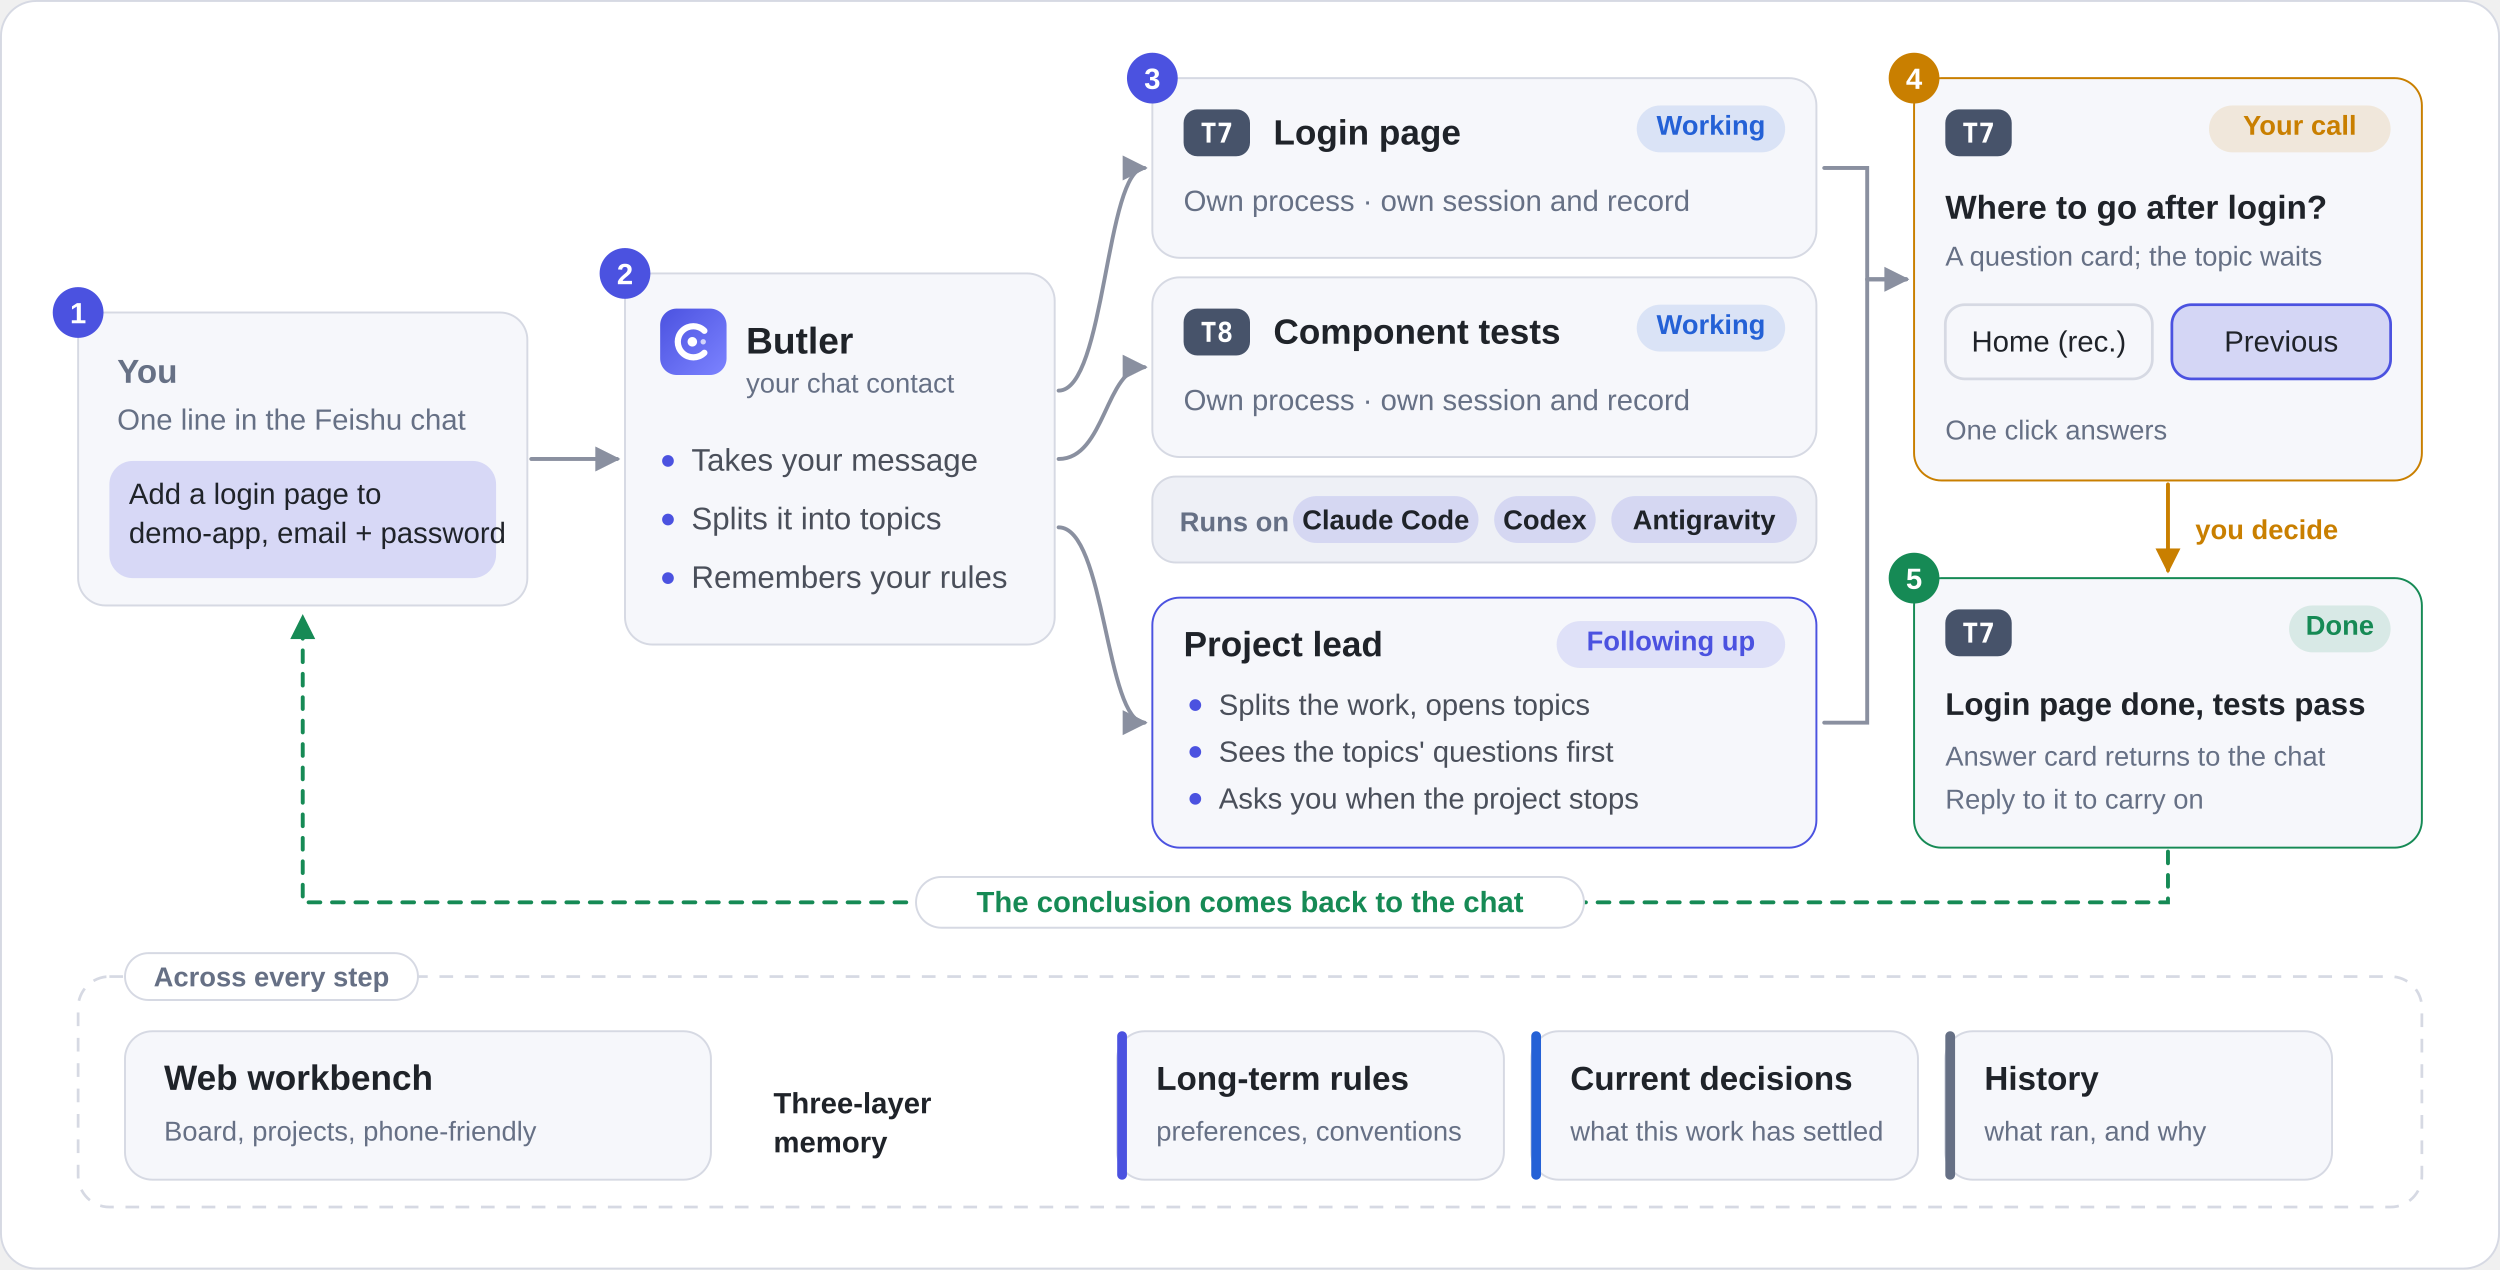
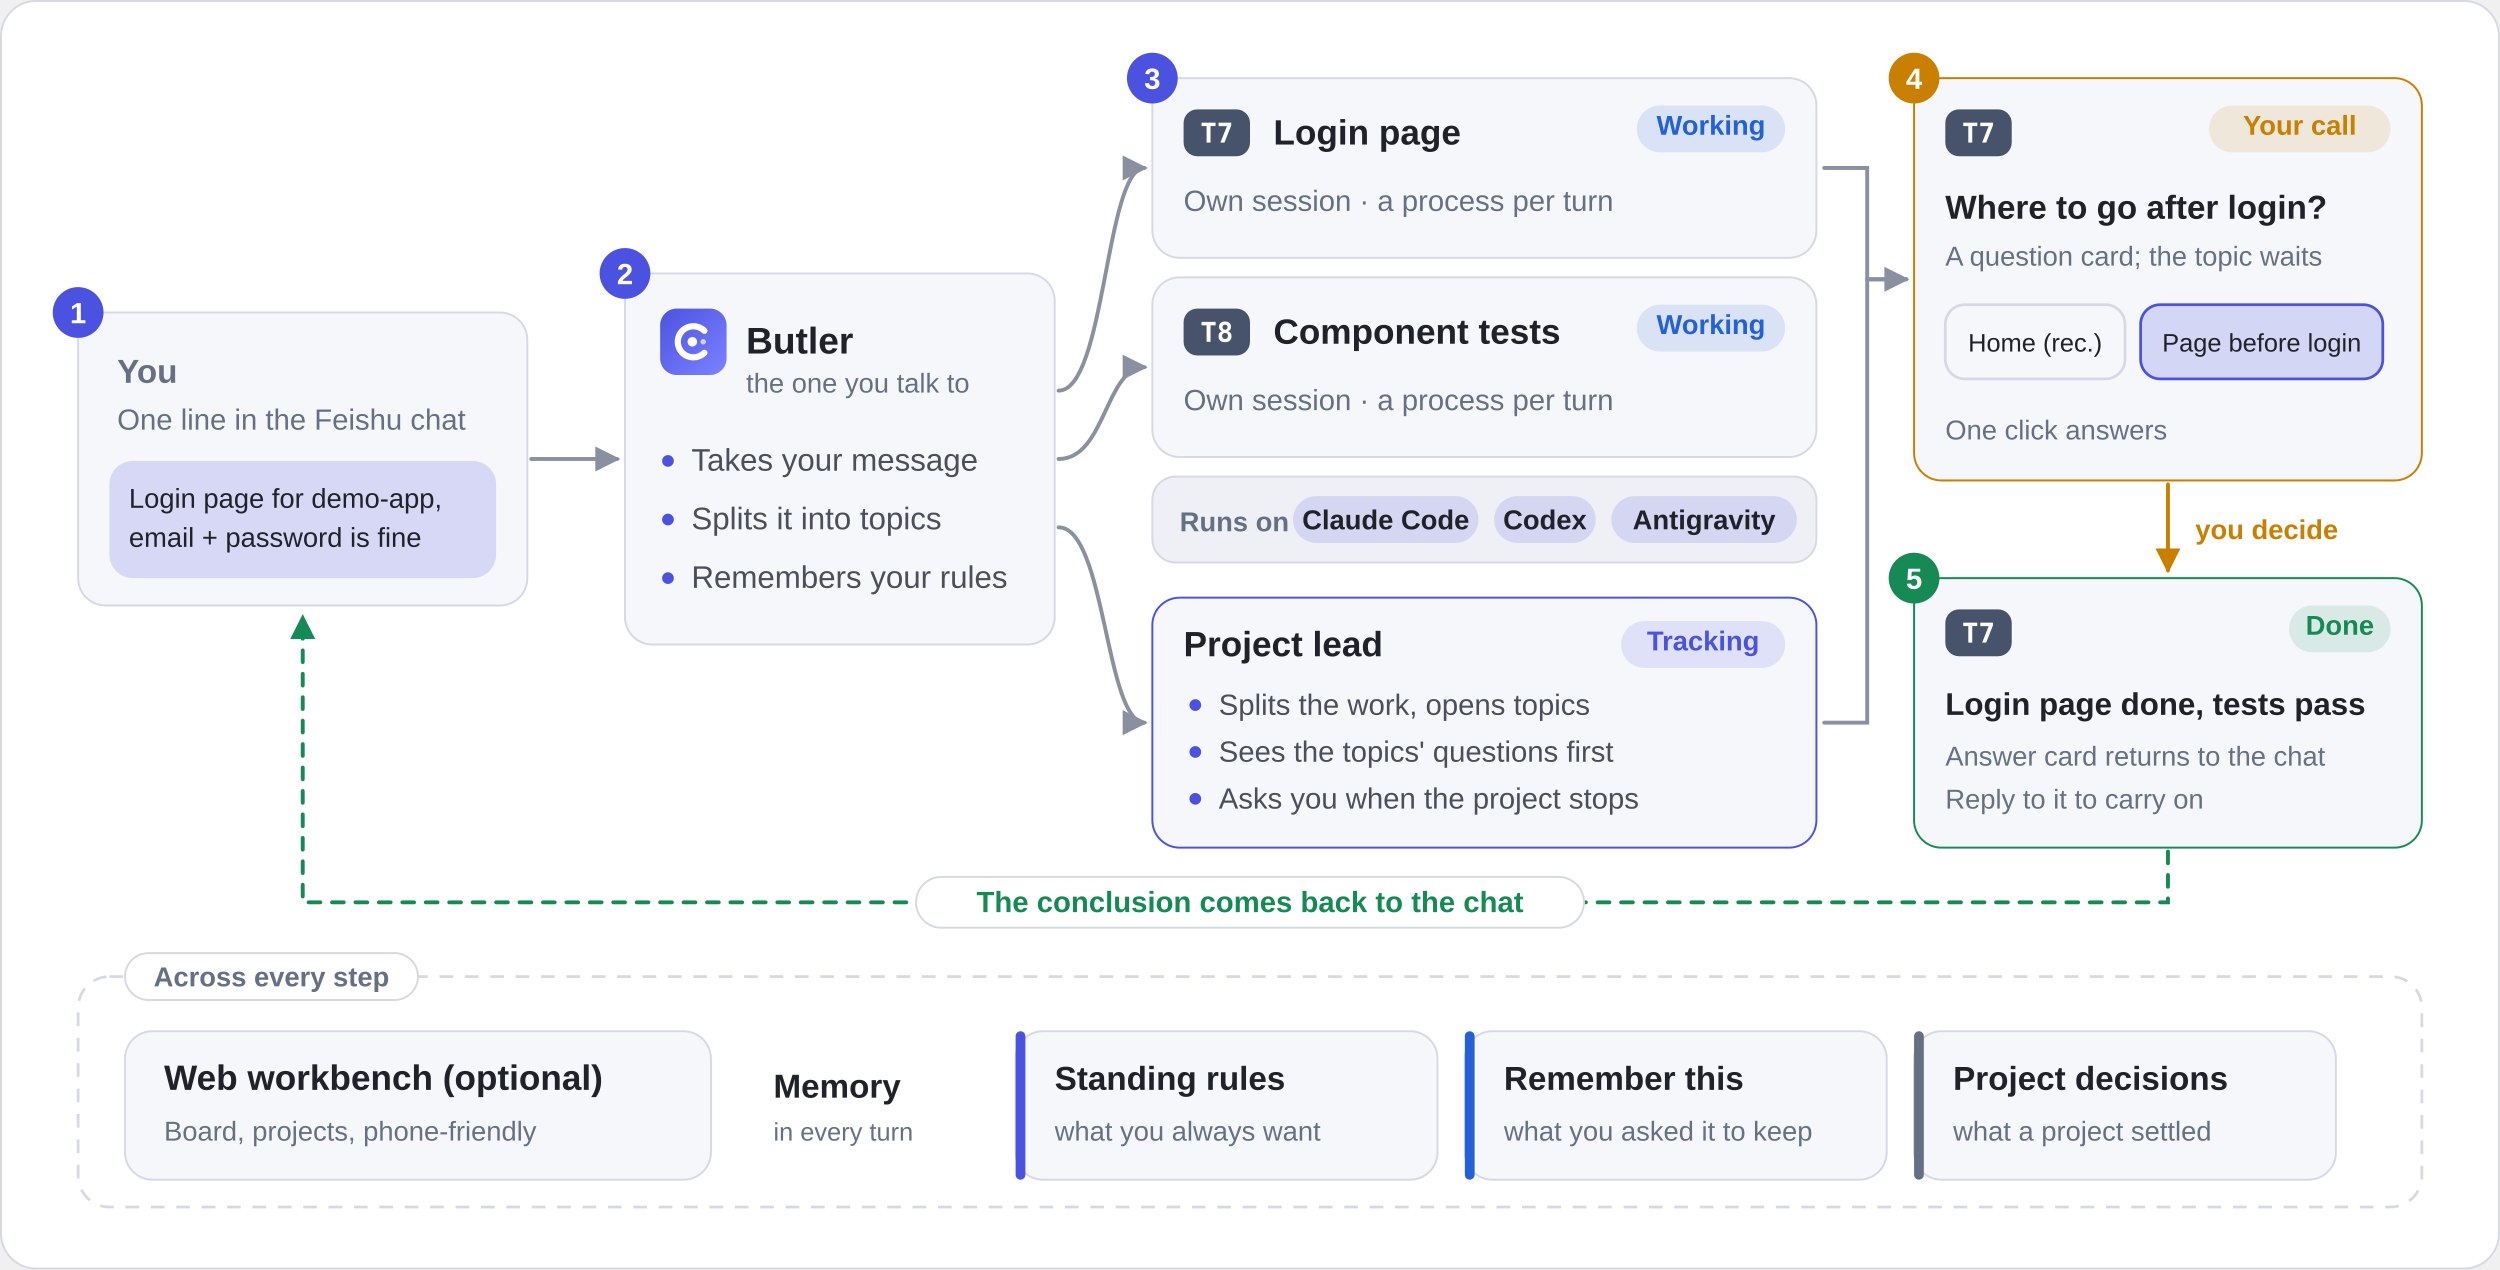
<svg xmlns="http://www.w3.org/2000/svg" viewBox="0 0 1280 650" width="1280" height="650" role="img" aria-label="Covey workflow: one sentence to a conclusion">
  <defs>
    <marker id="ar" viewBox="0 0 10 10" refX="8" refY="5" markerWidth="8" markerHeight="8" orient="auto-start-reverse">
      <path d="M1 1L9 5L1 9z" fill="#8A90A0" />
    </marker>
    <marker id="ao" viewBox="0 0 10 10" refX="8" refY="5" markerWidth="8" markerHeight="8" orient="auto-start-reverse">
      <path d="M1 1L9 5L1 9z" fill="#C97F00" />
    </marker>
    <marker id="ag" viewBox="0 0 10 10" refX="8" refY="5" markerWidth="8" markerHeight="8" orient="auto-start-reverse">
      <path d="M1 1L9 5L1 9z" fill="#168A55" />
    </marker>
  </defs>
  <rect x="0.5" y="0.5" width="1279" height="649" rx="18" fill="#ffffff" stroke="#D6D9E3" stroke-width="1" />
  <rect x="40" y="160" width="230" height="150" rx="14" fill="#F6F7FB" stroke="#D6D9E3" stroke-width="1" />
  <text x="60" y="196" font-family="-apple-system,&quot;Segoe UI&quot;,&quot;Helvetica Neue&quot;,Arial,&quot;PingFang SC&quot;,&quot;Microsoft YaHei&quot;,&quot;Noto Sans CJK SC&quot;,sans-serif" font-size="17" font-weight="600" fill="#667085" text-anchor="start">You</text>
  <text x="60" y="220" font-family="-apple-system,&quot;Segoe UI&quot;,&quot;Helvetica Neue&quot;,Arial,&quot;PingFang SC&quot;,&quot;Microsoft YaHei&quot;,&quot;Noto Sans CJK SC&quot;,sans-serif" font-size="15" font-weight="400" fill="#667085" text-anchor="start">One line in the Feishu chat</text>
  <rect x="56" y="236" width="198" height="60" rx="12" fill="#4B52E0" fill-opacity=".18" />
-   <text x="66" y="258" font-family="-apple-system,&quot;Segoe UI&quot;,&quot;Helvetica Neue&quot;,Arial,&quot;PingFang SC&quot;,&quot;Microsoft YaHei&quot;,&quot;Noto Sans CJK SC&quot;,sans-serif" font-size="15" font-weight="400" fill="#1F2329" text-anchor="start">Add a login page to</text>
-   <text x="66" y="278" font-family="-apple-system,&quot;Segoe UI&quot;,&quot;Helvetica Neue&quot;,Arial,&quot;PingFang SC&quot;,&quot;Microsoft YaHei&quot;,&quot;Noto Sans CJK SC&quot;,sans-serif" font-size="15" font-weight="400" fill="#1F2329" text-anchor="start">demo-app, email + password</text>
+   <text x="66" y="260" font-family="-apple-system,&quot;Segoe UI&quot;,&quot;Helvetica Neue&quot;,Arial,&quot;PingFang SC&quot;,&quot;Microsoft YaHei&quot;,&quot;Noto Sans CJK SC&quot;,sans-serif" font-size="14" font-weight="400" fill="#1F2329" text-anchor="start">Login page for demo-app,</text>
+   <text x="66" y="280" font-family="-apple-system,&quot;Segoe UI&quot;,&quot;Helvetica Neue&quot;,Arial,&quot;PingFang SC&quot;,&quot;Microsoft YaHei&quot;,&quot;Noto Sans CJK SC&quot;,sans-serif" font-size="14" font-weight="400" fill="#1F2329" text-anchor="start">email + password is fine</text>
  <circle cx="40" cy="160" r="13" fill="#4B52E0" />
  <text x="40" y="165.5" font-family="-apple-system,&quot;Segoe UI&quot;,&quot;Helvetica Neue&quot;,Arial,&quot;PingFang SC&quot;,&quot;Microsoft YaHei&quot;,&quot;Noto Sans CJK SC&quot;,sans-serif" font-size="15" font-weight="700" fill="#fff" text-anchor="middle">1</text>
  <rect x="320" y="140" width="220" height="190" rx="14" fill="#F6F7FB" stroke="#D6D9E3" stroke-width="1" />
  <g transform="translate(338 158) scale(0.53125)">
    <defs>
      <linearGradient id="mgw" x1="0" y1="0" x2="1" y2="1">
        <stop offset="0" stop-color="#4B52E0" />
        <stop offset="1" stop-color="#7C83FF" />
      </linearGradient>
    </defs>
    <rect width="64" height="64" rx="16" fill="url(#mgw)" />
    <path d="M42.6 21.4A15 15 0 1 0 42.6 42.6" fill="none" stroke="#fff" stroke-width="6" stroke-linecap="round" />
    <circle cx="31" cy="32" r="4.6" fill="#fff" />
    <circle cx="41.5" cy="32" r="2.6" fill="#fff" fill-opacity=".7" />
  </g>
  <text x="382" y="181" font-family="-apple-system,&quot;Segoe UI&quot;,&quot;Helvetica Neue&quot;,Arial,&quot;PingFang SC&quot;,&quot;Microsoft YaHei&quot;,&quot;Noto Sans CJK SC&quot;,sans-serif" font-size="19" font-weight="700" fill="#1F2329" text-anchor="start">Butler</text>
-   <text x="382" y="201" font-family="-apple-system,&quot;Segoe UI&quot;,&quot;Helvetica Neue&quot;,Arial,&quot;PingFang SC&quot;,&quot;Microsoft YaHei&quot;,&quot;Noto Sans CJK SC&quot;,sans-serif" font-size="14" font-weight="400" fill="#667085" text-anchor="start">your chat contact</text>
+   <text x="382" y="201" font-family="-apple-system,&quot;Segoe UI&quot;,&quot;Helvetica Neue&quot;,Arial,&quot;PingFang SC&quot;,&quot;Microsoft YaHei&quot;,&quot;Noto Sans CJK SC&quot;,sans-serif" font-size="14" font-weight="400" fill="#667085" text-anchor="start">the one you talk to</text>
  <circle cx="342" cy="236" r="3" fill="#4B52E0" />
  <text x="354" y="241" font-family="-apple-system,&quot;Segoe UI&quot;,&quot;Helvetica Neue&quot;,Arial,&quot;PingFang SC&quot;,&quot;Microsoft YaHei&quot;,&quot;Noto Sans CJK SC&quot;,sans-serif" font-size="16" font-weight="400" fill="#4A4F5A" text-anchor="start">Takes your message</text>
  <circle cx="342" cy="266" r="3" fill="#4B52E0" />
  <text x="354" y="271" font-family="-apple-system,&quot;Segoe UI&quot;,&quot;Helvetica Neue&quot;,Arial,&quot;PingFang SC&quot;,&quot;Microsoft YaHei&quot;,&quot;Noto Sans CJK SC&quot;,sans-serif" font-size="16" font-weight="400" fill="#4A4F5A" text-anchor="start">Splits it into topics</text>
  <circle cx="342" cy="296" r="3" fill="#4B52E0" />
  <text x="354" y="301" font-family="-apple-system,&quot;Segoe UI&quot;,&quot;Helvetica Neue&quot;,Arial,&quot;PingFang SC&quot;,&quot;Microsoft YaHei&quot;,&quot;Noto Sans CJK SC&quot;,sans-serif" font-size="16" font-weight="400" fill="#4A4F5A" text-anchor="start">Remembers your rules</text>
  <circle cx="320" cy="140" r="13" fill="#4B52E0" />
  <text x="320" y="145.5" font-family="-apple-system,&quot;Segoe UI&quot;,&quot;Helvetica Neue&quot;,Arial,&quot;PingFang SC&quot;,&quot;Microsoft YaHei&quot;,&quot;Noto Sans CJK SC&quot;,sans-serif" font-size="15" font-weight="700" fill="#fff" text-anchor="middle">2</text>
  <rect x="590" y="40" width="340" height="92" rx="14" fill="#F6F7FB" stroke="#D6D9E3" stroke-width="1" />
  <rect x="606" y="56" width="34" height="24" rx="7" fill="#47536A" />
  <text x="623.0" y="73" font-family="&quot;SF Mono&quot;,&quot;DejaVu Sans Mono&quot;,Menlo,Consolas,monospace" font-size="14" font-weight="700" fill="#fff" text-anchor="middle">T7</text>
  <text x="652" y="74" font-family="-apple-system,&quot;Segoe UI&quot;,&quot;Helvetica Neue&quot;,Arial,&quot;PingFang SC&quot;,&quot;Microsoft YaHei&quot;,&quot;Noto Sans CJK SC&quot;,sans-serif" font-size="18" font-weight="700" fill="#1F2329" text-anchor="start">Login page</text>
  <g transform="translate(838 54)">
    <rect x="0" y="0" width="76" height="24" rx="12.0" fill="#2461D6" fill-opacity="0.13" />
    <text x="38.0" y="15" font-family="-apple-system,&quot;Segoe UI&quot;,&quot;Helvetica Neue&quot;,Arial,&quot;PingFang SC&quot;,&quot;Microsoft YaHei&quot;,&quot;Noto Sans CJK SC&quot;,sans-serif" font-size="14" font-weight="600" fill="#2461D6" text-anchor="middle">Working</text>
  </g>
-   <text x="606" y="108" font-family="-apple-system,&quot;Segoe UI&quot;,&quot;Helvetica Neue&quot;,Arial,&quot;PingFang SC&quot;,&quot;Microsoft YaHei&quot;,&quot;Noto Sans CJK SC&quot;,sans-serif" font-size="15" font-weight="400" fill="#667085" text-anchor="start">Own process · own session and record</text>
+   <text x="606" y="108" font-family="-apple-system,&quot;Segoe UI&quot;,&quot;Helvetica Neue&quot;,Arial,&quot;PingFang SC&quot;,&quot;Microsoft YaHei&quot;,&quot;Noto Sans CJK SC&quot;,sans-serif" font-size="15" font-weight="400" fill="#667085" text-anchor="start">Own session · a process per turn</text>
  <rect x="590" y="142" width="340" height="92" rx="14" fill="#F6F7FB" stroke="#D6D9E3" stroke-width="1" />
  <rect x="606" y="158" width="34" height="24" rx="7" fill="#47536A" />
  <text x="623.0" y="175" font-family="&quot;SF Mono&quot;,&quot;DejaVu Sans Mono&quot;,Menlo,Consolas,monospace" font-size="14" font-weight="700" fill="#fff" text-anchor="middle">T8</text>
  <text x="652" y="176" font-family="-apple-system,&quot;Segoe UI&quot;,&quot;Helvetica Neue&quot;,Arial,&quot;PingFang SC&quot;,&quot;Microsoft YaHei&quot;,&quot;Noto Sans CJK SC&quot;,sans-serif" font-size="18" font-weight="700" fill="#1F2329" text-anchor="start">Component tests</text>
  <g transform="translate(838 156)">
    <rect x="0" y="0" width="76" height="24" rx="12.0" fill="#2461D6" fill-opacity="0.13" />
    <text x="38.0" y="15" font-family="-apple-system,&quot;Segoe UI&quot;,&quot;Helvetica Neue&quot;,Arial,&quot;PingFang SC&quot;,&quot;Microsoft YaHei&quot;,&quot;Noto Sans CJK SC&quot;,sans-serif" font-size="14" font-weight="600" fill="#2461D6" text-anchor="middle">Working</text>
  </g>
-   <text x="606" y="210" font-family="-apple-system,&quot;Segoe UI&quot;,&quot;Helvetica Neue&quot;,Arial,&quot;PingFang SC&quot;,&quot;Microsoft YaHei&quot;,&quot;Noto Sans CJK SC&quot;,sans-serif" font-size="15" font-weight="400" fill="#667085" text-anchor="start">Own process · own session and record</text>
+   <text x="606" y="210" font-family="-apple-system,&quot;Segoe UI&quot;,&quot;Helvetica Neue&quot;,Arial,&quot;PingFang SC&quot;,&quot;Microsoft YaHei&quot;,&quot;Noto Sans CJK SC&quot;,sans-serif" font-size="15" font-weight="400" fill="#667085" text-anchor="start">Own session · a process per turn</text>
  <rect x="590" y="244" width="340" height="44" rx="12" fill="#EEF0F6" stroke="#D6D9E3" stroke-width="1" />
  <text x="604" y="272" font-family="-apple-system,&quot;Segoe UI&quot;,&quot;Helvetica Neue&quot;,Arial,&quot;PingFang SC&quot;,&quot;Microsoft YaHei&quot;,&quot;Noto Sans CJK SC&quot;,sans-serif" font-size="14" font-weight="600" fill="#667085" text-anchor="start">Runs on</text>
  <rect x="662" y="254" width="95" height="24" rx="12" fill="#4B52E0" fill-opacity=".16" />
  <text x="709.5" y="271" font-family="-apple-system,&quot;Segoe UI&quot;,&quot;Helvetica Neue&quot;,Arial,&quot;PingFang SC&quot;,&quot;Microsoft YaHei&quot;,&quot;Noto Sans CJK SC&quot;,sans-serif" font-size="14" font-weight="600" fill="#1F2329" text-anchor="middle">Claude Code</text>
  <rect x="765" y="254" width="52" height="24" rx="12" fill="#4B52E0" fill-opacity=".16" />
  <text x="791.0" y="271" font-family="-apple-system,&quot;Segoe UI&quot;,&quot;Helvetica Neue&quot;,Arial,&quot;PingFang SC&quot;,&quot;Microsoft YaHei&quot;,&quot;Noto Sans CJK SC&quot;,sans-serif" font-size="14" font-weight="600" fill="#1F2329" text-anchor="middle">Codex</text>
  <rect x="825" y="254" width="95" height="24" rx="12" fill="#4B52E0" fill-opacity=".16" />
  <text x="872.5" y="271" font-family="-apple-system,&quot;Segoe UI&quot;,&quot;Helvetica Neue&quot;,Arial,&quot;PingFang SC&quot;,&quot;Microsoft YaHei&quot;,&quot;Noto Sans CJK SC&quot;,sans-serif" font-size="14" font-weight="600" fill="#1F2329" text-anchor="middle">Antigravity</text>
  <rect x="590" y="306" width="340" height="128" rx="14" fill="#F6F7FB" stroke="#4B52E0" stroke-width="1" />
  <text x="606" y="336" font-family="-apple-system,&quot;Segoe UI&quot;,&quot;Helvetica Neue&quot;,Arial,&quot;PingFang SC&quot;,&quot;Microsoft YaHei&quot;,&quot;Noto Sans CJK SC&quot;,sans-serif" font-size="18" font-weight="700" fill="#1F2329" text-anchor="start">Project lead</text>
-   <g transform="translate(797 318)">
-     <rect x="0" y="0" width="117" height="24" rx="12.0" fill="#4B52E0" fill-opacity="0.13" />
-     <text x="58.5" y="15" font-family="-apple-system,&quot;Segoe UI&quot;,&quot;Helvetica Neue&quot;,Arial,&quot;PingFang SC&quot;,&quot;Microsoft YaHei&quot;,&quot;Noto Sans CJK SC&quot;,sans-serif" font-size="14" font-weight="600" fill="#4B52E0" text-anchor="middle">Following up</text>
+   <g transform="translate(830 318)">
+     <rect x="0" y="0" width="84" height="24" rx="12.0" fill="#4B52E0" fill-opacity="0.13" />
+     <text x="42.0" y="15" font-family="-apple-system,&quot;Segoe UI&quot;,&quot;Helvetica Neue&quot;,Arial,&quot;PingFang SC&quot;,&quot;Microsoft YaHei&quot;,&quot;Noto Sans CJK SC&quot;,sans-serif" font-size="14" font-weight="600" fill="#4B52E0" text-anchor="middle">Tracking</text>
  </g>
  <circle cx="612" cy="361" r="3" fill="#4B52E0" />
  <text x="624" y="366" font-family="-apple-system,&quot;Segoe UI&quot;,&quot;Helvetica Neue&quot;,Arial,&quot;PingFang SC&quot;,&quot;Microsoft YaHei&quot;,&quot;Noto Sans CJK SC&quot;,sans-serif" font-size="15" font-weight="400" fill="#4A4F5A" text-anchor="start">Splits the work, opens topics</text>
  <circle cx="612" cy="385" r="3" fill="#4B52E0" />
  <text x="624" y="390" font-family="-apple-system,&quot;Segoe UI&quot;,&quot;Helvetica Neue&quot;,Arial,&quot;PingFang SC&quot;,&quot;Microsoft YaHei&quot;,&quot;Noto Sans CJK SC&quot;,sans-serif" font-size="15" font-weight="400" fill="#4A4F5A" text-anchor="start">Sees the topics' questions first</text>
  <circle cx="612" cy="409" r="3" fill="#4B52E0" />
  <text x="624" y="414" font-family="-apple-system,&quot;Segoe UI&quot;,&quot;Helvetica Neue&quot;,Arial,&quot;PingFang SC&quot;,&quot;Microsoft YaHei&quot;,&quot;Noto Sans CJK SC&quot;,sans-serif" font-size="15" font-weight="400" fill="#4A4F5A" text-anchor="start">Asks you when the project stops</text>
  <circle cx="590" cy="40" r="13" fill="#4B52E0" />
  <text x="590" y="45.5" font-family="-apple-system,&quot;Segoe UI&quot;,&quot;Helvetica Neue&quot;,Arial,&quot;PingFang SC&quot;,&quot;Microsoft YaHei&quot;,&quot;Noto Sans CJK SC&quot;,sans-serif" font-size="15" font-weight="700" fill="#fff" text-anchor="middle">3</text>
  <rect x="980" y="40" width="260" height="206" rx="14" fill="#F6F7FB" stroke="#C97F00" stroke-width="1" />
  <rect x="996" y="56" width="34" height="24" rx="7" fill="#47536A" />
  <text x="1013.0" y="73" font-family="&quot;SF Mono&quot;,&quot;DejaVu Sans Mono&quot;,Menlo,Consolas,monospace" font-size="14" font-weight="700" fill="#fff" text-anchor="middle">T7</text>
  <g transform="translate(1131 54)">
    <rect x="0" y="0" width="93" height="24" rx="12.0" fill="#C97F00" fill-opacity="0.13" />
    <text x="46.5" y="15" font-family="-apple-system,&quot;Segoe UI&quot;,&quot;Helvetica Neue&quot;,Arial,&quot;PingFang SC&quot;,&quot;Microsoft YaHei&quot;,&quot;Noto Sans CJK SC&quot;,sans-serif" font-size="14" font-weight="600" fill="#C97F00" text-anchor="middle">Your call</text>
  </g>
  <text x="996" y="112" font-family="-apple-system,&quot;Segoe UI&quot;,&quot;Helvetica Neue&quot;,Arial,&quot;PingFang SC&quot;,&quot;Microsoft YaHei&quot;,&quot;Noto Sans CJK SC&quot;,sans-serif" font-size="17" font-weight="700" fill="#1F2329" text-anchor="start">Where to go after login?</text>
  <text x="996" y="136" font-family="-apple-system,&quot;Segoe UI&quot;,&quot;Helvetica Neue&quot;,Arial,&quot;PingFang SC&quot;,&quot;Microsoft YaHei&quot;,&quot;Noto Sans CJK SC&quot;,sans-serif" font-size="14" font-weight="400" fill="#667085" text-anchor="start">A question card; the topic waits</text>
-   <rect x="996" y="156" width="106" height="38" rx="10" fill="none" stroke="#D6D9E3" stroke-width="1.4" />
-   <text x="1049" y="180" font-family="-apple-system,&quot;Segoe UI&quot;,&quot;Helvetica Neue&quot;,Arial,&quot;PingFang SC&quot;,&quot;Microsoft YaHei&quot;,&quot;Noto Sans CJK SC&quot;,sans-serif" font-size="15" font-weight="500" fill="#1F2329" text-anchor="middle">Home (rec.)</text>
-   <rect x="1112" y="156" width="112" height="38" rx="10" fill="#4B52E0" fill-opacity=".2" />
-   <rect x="1112" y="156" width="112" height="38" rx="10" fill="none" stroke="#4B52E0" stroke-width="1.4" />
-   <text x="1168" y="180" font-family="-apple-system,&quot;Segoe UI&quot;,&quot;Helvetica Neue&quot;,Arial,&quot;PingFang SC&quot;,&quot;Microsoft YaHei&quot;,&quot;Noto Sans CJK SC&quot;,sans-serif" font-size="15" font-weight="500" fill="#1F2329" text-anchor="middle">Previous</text>
+   <rect x="996" y="156" width="92" height="38" rx="10" fill="none" stroke="#D6D9E3" stroke-width="1.4" />
+   <text x="1042" y="180" font-family="-apple-system,&quot;Segoe UI&quot;,&quot;Helvetica Neue&quot;,Arial,&quot;PingFang SC&quot;,&quot;Microsoft YaHei&quot;,&quot;Noto Sans CJK SC&quot;,sans-serif" font-size="13" font-weight="500" fill="#1F2329" text-anchor="middle">Home (rec.)</text>
+   <rect x="1096" y="156" width="124" height="38" rx="10" fill="#4B52E0" fill-opacity=".2" />
+   <rect x="1096" y="156" width="124" height="38" rx="10" fill="none" stroke="#4B52E0" stroke-width="1.4" />
+   <text x="1158" y="180" font-family="-apple-system,&quot;Segoe UI&quot;,&quot;Helvetica Neue&quot;,Arial,&quot;PingFang SC&quot;,&quot;Microsoft YaHei&quot;,&quot;Noto Sans CJK SC&quot;,sans-serif" font-size="13" font-weight="500" fill="#1F2329" text-anchor="middle">Page before login</text>
  <text x="996" y="225" font-family="-apple-system,&quot;Segoe UI&quot;,&quot;Helvetica Neue&quot;,Arial,&quot;PingFang SC&quot;,&quot;Microsoft YaHei&quot;,&quot;Noto Sans CJK SC&quot;,sans-serif" font-size="14" font-weight="400" fill="#667085" text-anchor="start">One click answers</text>
  <circle cx="980" cy="40" r="13" fill="#C97F00" />
  <text x="980" y="45.5" font-family="-apple-system,&quot;Segoe UI&quot;,&quot;Helvetica Neue&quot;,Arial,&quot;PingFang SC&quot;,&quot;Microsoft YaHei&quot;,&quot;Noto Sans CJK SC&quot;,sans-serif" font-size="15" font-weight="700" fill="#fff" text-anchor="middle">4</text>
  <rect x="980" y="296" width="260" height="138" rx="14" fill="#F6F7FB" stroke="#168A55" stroke-width="1" />
  <rect x="996" y="312" width="34" height="24" rx="7" fill="#47536A" />
  <text x="1013.0" y="329" font-family="&quot;SF Mono&quot;,&quot;DejaVu Sans Mono&quot;,Menlo,Consolas,monospace" font-size="14" font-weight="700" fill="#fff" text-anchor="middle">T7</text>
  <g transform="translate(1172 310)">
    <rect x="0" y="0" width="52" height="24" rx="12.0" fill="#168A55" fill-opacity="0.13" />
    <text x="26.0" y="15" font-family="-apple-system,&quot;Segoe UI&quot;,&quot;Helvetica Neue&quot;,Arial,&quot;PingFang SC&quot;,&quot;Microsoft YaHei&quot;,&quot;Noto Sans CJK SC&quot;,sans-serif" font-size="14" font-weight="600" fill="#168A55" text-anchor="middle">Done</text>
  </g>
  <text x="996" y="366" font-family="-apple-system,&quot;Segoe UI&quot;,&quot;Helvetica Neue&quot;,Arial,&quot;PingFang SC&quot;,&quot;Microsoft YaHei&quot;,&quot;Noto Sans CJK SC&quot;,sans-serif" font-size="16" font-weight="700" fill="#1F2329" text-anchor="start">Login page done, tests pass</text>
  <text x="996" y="392" font-family="-apple-system,&quot;Segoe UI&quot;,&quot;Helvetica Neue&quot;,Arial,&quot;PingFang SC&quot;,&quot;Microsoft YaHei&quot;,&quot;Noto Sans CJK SC&quot;,sans-serif" font-size="14" font-weight="400" fill="#667085" text-anchor="start">Answer card returns to the chat</text>
  <text x="996" y="414" font-family="-apple-system,&quot;Segoe UI&quot;,&quot;Helvetica Neue&quot;,Arial,&quot;PingFang SC&quot;,&quot;Microsoft YaHei&quot;,&quot;Noto Sans CJK SC&quot;,sans-serif" font-size="14" font-weight="400" fill="#667085" text-anchor="start">Reply to it to carry on</text>
  <circle cx="980" cy="296" r="13" fill="#168A55" />
  <text x="980" y="301.5" font-family="-apple-system,&quot;Segoe UI&quot;,&quot;Helvetica Neue&quot;,Arial,&quot;PingFang SC&quot;,&quot;Microsoft YaHei&quot;,&quot;Noto Sans CJK SC&quot;,sans-serif" font-size="15" font-weight="700" fill="#fff" text-anchor="middle">5</text>
  <path d="M272 235H316" fill="none" stroke="#8A90A0" stroke-width="2" stroke-linecap="round" marker-end="url(#ar)" />
  <path d="M542 200C566 200 566 86 586 86" fill="none" stroke="#8A90A0" stroke-width="2" stroke-linecap="round" marker-end="url(#ar)" />
  <path d="M542 235C566 235 566 188 586 188" fill="none" stroke="#8A90A0" stroke-width="2" stroke-linecap="round" marker-end="url(#ar)" />
  <path d="M542 270C566 270 566 370 586 370" fill="none" stroke="#8A90A0" stroke-width="2" stroke-linecap="round" marker-end="url(#ar)" />
  <path d="M934 86H956V370H934M956 143H976" fill="none" stroke="#8A90A0" stroke-width="2" stroke-linecap="round" />
  <path d="M956 143H976" fill="none" stroke="#8A90A0" stroke-width="2" stroke-linecap="round" marker-end="url(#ar)" />
  <path d="M1110 248V292" fill="none" stroke="#C97F00" stroke-width="2" stroke-linecap="round" marker-end="url(#ao)" />
  <text x="1124" y="276" font-family="-apple-system,&quot;Segoe UI&quot;,&quot;Helvetica Neue&quot;,Arial,&quot;PingFang SC&quot;,&quot;Microsoft YaHei&quot;,&quot;Noto Sans CJK SC&quot;,sans-serif" font-size="14" font-weight="600" fill="#C97F00" text-anchor="start">you decide</text>
  <path d="M1110 436V462H155V316" fill="none" stroke="#168A55" stroke-width="2" stroke-linecap="round" stroke-dasharray="6 6" marker-end="url(#ag)" />
  <rect x="469.0" y="449" width="342" height="26" rx="13" fill="#ffffff" stroke="#D6D9E3" stroke-width="1" />
  <text x="640" y="467" font-family="-apple-system,&quot;Segoe UI&quot;,&quot;Helvetica Neue&quot;,Arial,&quot;PingFang SC&quot;,&quot;Microsoft YaHei&quot;,&quot;Noto Sans CJK SC&quot;,sans-serif" font-size="15" font-weight="600" fill="#168A55" text-anchor="middle">The conclusion comes back to the chat</text>
  <rect x="40" y="500" width="1200" height="118" rx="16" fill="none" stroke="#D6D9E3" stroke-width="1.4" stroke-dasharray="7 6" />
  <rect x="64" y="488" width="150" height="24" rx="12" fill="#ffffff" stroke="#D6D9E3" stroke-width="1" />
  <text x="139.0" y="505" font-family="-apple-system,&quot;Segoe UI&quot;,&quot;Helvetica Neue&quot;,Arial,&quot;PingFang SC&quot;,&quot;Microsoft YaHei&quot;,&quot;Noto Sans CJK SC&quot;,sans-serif" font-size="14" font-weight="600" fill="#667085" text-anchor="middle">Across every step</text>
  <rect x="64" y="528" width="300" height="76" rx="14" fill="#F6F7FB" stroke="#D6D9E3" stroke-width="1" />
-   <text x="84" y="558" font-family="-apple-system,&quot;Segoe UI&quot;,&quot;Helvetica Neue&quot;,Arial,&quot;PingFang SC&quot;,&quot;Microsoft YaHei&quot;,&quot;Noto Sans CJK SC&quot;,sans-serif" font-size="18" font-weight="700" fill="#1F2329" text-anchor="start">Web workbench</text>
+   <text x="84" y="558" font-family="-apple-system,&quot;Segoe UI&quot;,&quot;Helvetica Neue&quot;,Arial,&quot;PingFang SC&quot;,&quot;Microsoft YaHei&quot;,&quot;Noto Sans CJK SC&quot;,sans-serif" font-size="18" font-weight="700" fill="#1F2329" text-anchor="start">Web workbench (optional)</text>
  <text x="84" y="584" font-family="-apple-system,&quot;Segoe UI&quot;,&quot;Helvetica Neue&quot;,Arial,&quot;PingFang SC&quot;,&quot;Microsoft YaHei&quot;,&quot;Noto Sans CJK SC&quot;,sans-serif" font-size="14" font-weight="400" fill="#667085" text-anchor="start">Board, projects, phone-friendly</text>
-   <text x="396" y="570" font-family="-apple-system,&quot;Segoe UI&quot;,&quot;Helvetica Neue&quot;,Arial,&quot;PingFang SC&quot;,&quot;Microsoft YaHei&quot;,&quot;Noto Sans CJK SC&quot;,sans-serif" font-size="15" font-weight="700" fill="#1F2329" text-anchor="start">Three-layer</text>
-   <text x="396" y="590" font-family="-apple-system,&quot;Segoe UI&quot;,&quot;Helvetica Neue&quot;,Arial,&quot;PingFang SC&quot;,&quot;Microsoft YaHei&quot;,&quot;Noto Sans CJK SC&quot;,sans-serif" font-size="15" font-weight="700" fill="#1F2329" text-anchor="start">memory</text>
-   <rect x="572" y="528" width="198" height="76" rx="14" fill="#F6F7FB" stroke="#D6D9E3" stroke-width="1" />
-   <rect x="572" y="528" width="5" height="76" rx="2.5" fill="#4B52E0" />
-   <text x="592" y="558" font-family="-apple-system,&quot;Segoe UI&quot;,&quot;Helvetica Neue&quot;,Arial,&quot;PingFang SC&quot;,&quot;Microsoft YaHei&quot;,&quot;Noto Sans CJK SC&quot;,sans-serif" font-size="17" font-weight="700" fill="#1F2329" text-anchor="start">Long-term rules</text>
-   <text x="592" y="584" font-family="-apple-system,&quot;Segoe UI&quot;,&quot;Helvetica Neue&quot;,Arial,&quot;PingFang SC&quot;,&quot;Microsoft YaHei&quot;,&quot;Noto Sans CJK SC&quot;,sans-serif" font-size="14" font-weight="400" fill="#667085" text-anchor="start">preferences, conventions</text>
-   <rect x="784" y="528" width="198" height="76" rx="14" fill="#F6F7FB" stroke="#D6D9E3" stroke-width="1" />
-   <rect x="784" y="528" width="5" height="76" rx="2.5" fill="#2461D6" />
-   <text x="804" y="558" font-family="-apple-system,&quot;Segoe UI&quot;,&quot;Helvetica Neue&quot;,Arial,&quot;PingFang SC&quot;,&quot;Microsoft YaHei&quot;,&quot;Noto Sans CJK SC&quot;,sans-serif" font-size="17" font-weight="700" fill="#1F2329" text-anchor="start">Current decisions</text>
-   <text x="804" y="584" font-family="-apple-system,&quot;Segoe UI&quot;,&quot;Helvetica Neue&quot;,Arial,&quot;PingFang SC&quot;,&quot;Microsoft YaHei&quot;,&quot;Noto Sans CJK SC&quot;,sans-serif" font-size="14" font-weight="400" fill="#667085" text-anchor="start">what this work has settled</text>
-   <rect x="996" y="528" width="198" height="76" rx="14" fill="#F6F7FB" stroke="#D6D9E3" stroke-width="1" />
-   <rect x="996" y="528" width="5" height="76" rx="2.5" fill="#667085" />
-   <text x="1016" y="558" font-family="-apple-system,&quot;Segoe UI&quot;,&quot;Helvetica Neue&quot;,Arial,&quot;PingFang SC&quot;,&quot;Microsoft YaHei&quot;,&quot;Noto Sans CJK SC&quot;,sans-serif" font-size="17" font-weight="700" fill="#1F2329" text-anchor="start">History</text>
-   <text x="1016" y="584" font-family="-apple-system,&quot;Segoe UI&quot;,&quot;Helvetica Neue&quot;,Arial,&quot;PingFang SC&quot;,&quot;Microsoft YaHei&quot;,&quot;Noto Sans CJK SC&quot;,sans-serif" font-size="14" font-weight="400" fill="#667085" text-anchor="start">what ran, and why</text>
+   <text x="396" y="562" font-family="-apple-system,&quot;Segoe UI&quot;,&quot;Helvetica Neue&quot;,Arial,&quot;PingFang SC&quot;,&quot;Microsoft YaHei&quot;,&quot;Noto Sans CJK SC&quot;,sans-serif" font-size="17" font-weight="700" fill="#1F2329" text-anchor="start">Memory</text>
+   <text x="396" y="584" font-family="-apple-system,&quot;Segoe UI&quot;,&quot;Helvetica Neue&quot;,Arial,&quot;PingFang SC&quot;,&quot;Microsoft YaHei&quot;,&quot;Noto Sans CJK SC&quot;,sans-serif" font-size="13" font-weight="400" fill="#667085" text-anchor="start">in every turn</text>
+   <rect x="520" y="528" width="216" height="76" rx="14" fill="#F6F7FB" stroke="#D6D9E3" stroke-width="1" />
+   <rect x="520" y="528" width="5" height="76" rx="2.5" fill="#4B52E0" />
+   <text x="540" y="558" font-family="-apple-system,&quot;Segoe UI&quot;,&quot;Helvetica Neue&quot;,Arial,&quot;PingFang SC&quot;,&quot;Microsoft YaHei&quot;,&quot;Noto Sans CJK SC&quot;,sans-serif" font-size="17" font-weight="700" fill="#1F2329" text-anchor="start">Standing rules</text>
+   <text x="540" y="584" font-family="-apple-system,&quot;Segoe UI&quot;,&quot;Helvetica Neue&quot;,Arial,&quot;PingFang SC&quot;,&quot;Microsoft YaHei&quot;,&quot;Noto Sans CJK SC&quot;,sans-serif" font-size="14" font-weight="400" fill="#667085" text-anchor="start">what you always want</text>
+   <rect x="750" y="528" width="216" height="76" rx="14" fill="#F6F7FB" stroke="#D6D9E3" stroke-width="1" />
+   <rect x="750" y="528" width="5" height="76" rx="2.5" fill="#2461D6" />
+   <text x="770" y="558" font-family="-apple-system,&quot;Segoe UI&quot;,&quot;Helvetica Neue&quot;,Arial,&quot;PingFang SC&quot;,&quot;Microsoft YaHei&quot;,&quot;Noto Sans CJK SC&quot;,sans-serif" font-size="17" font-weight="700" fill="#1F2329" text-anchor="start">Remember this</text>
+   <text x="770" y="584" font-family="-apple-system,&quot;Segoe UI&quot;,&quot;Helvetica Neue&quot;,Arial,&quot;PingFang SC&quot;,&quot;Microsoft YaHei&quot;,&quot;Noto Sans CJK SC&quot;,sans-serif" font-size="14" font-weight="400" fill="#667085" text-anchor="start">what you asked it to keep</text>
+   <rect x="980" y="528" width="216" height="76" rx="14" fill="#F6F7FB" stroke="#D6D9E3" stroke-width="1" />
+   <rect x="980" y="528" width="5" height="76" rx="2.5" fill="#667085" />
+   <text x="1000" y="558" font-family="-apple-system,&quot;Segoe UI&quot;,&quot;Helvetica Neue&quot;,Arial,&quot;PingFang SC&quot;,&quot;Microsoft YaHei&quot;,&quot;Noto Sans CJK SC&quot;,sans-serif" font-size="17" font-weight="700" fill="#1F2329" text-anchor="start">Project decisions</text>
+   <text x="1000" y="584" font-family="-apple-system,&quot;Segoe UI&quot;,&quot;Helvetica Neue&quot;,Arial,&quot;PingFang SC&quot;,&quot;Microsoft YaHei&quot;,&quot;Noto Sans CJK SC&quot;,sans-serif" font-size="14" font-weight="400" fill="#667085" text-anchor="start">what a project settled</text>
</svg>
